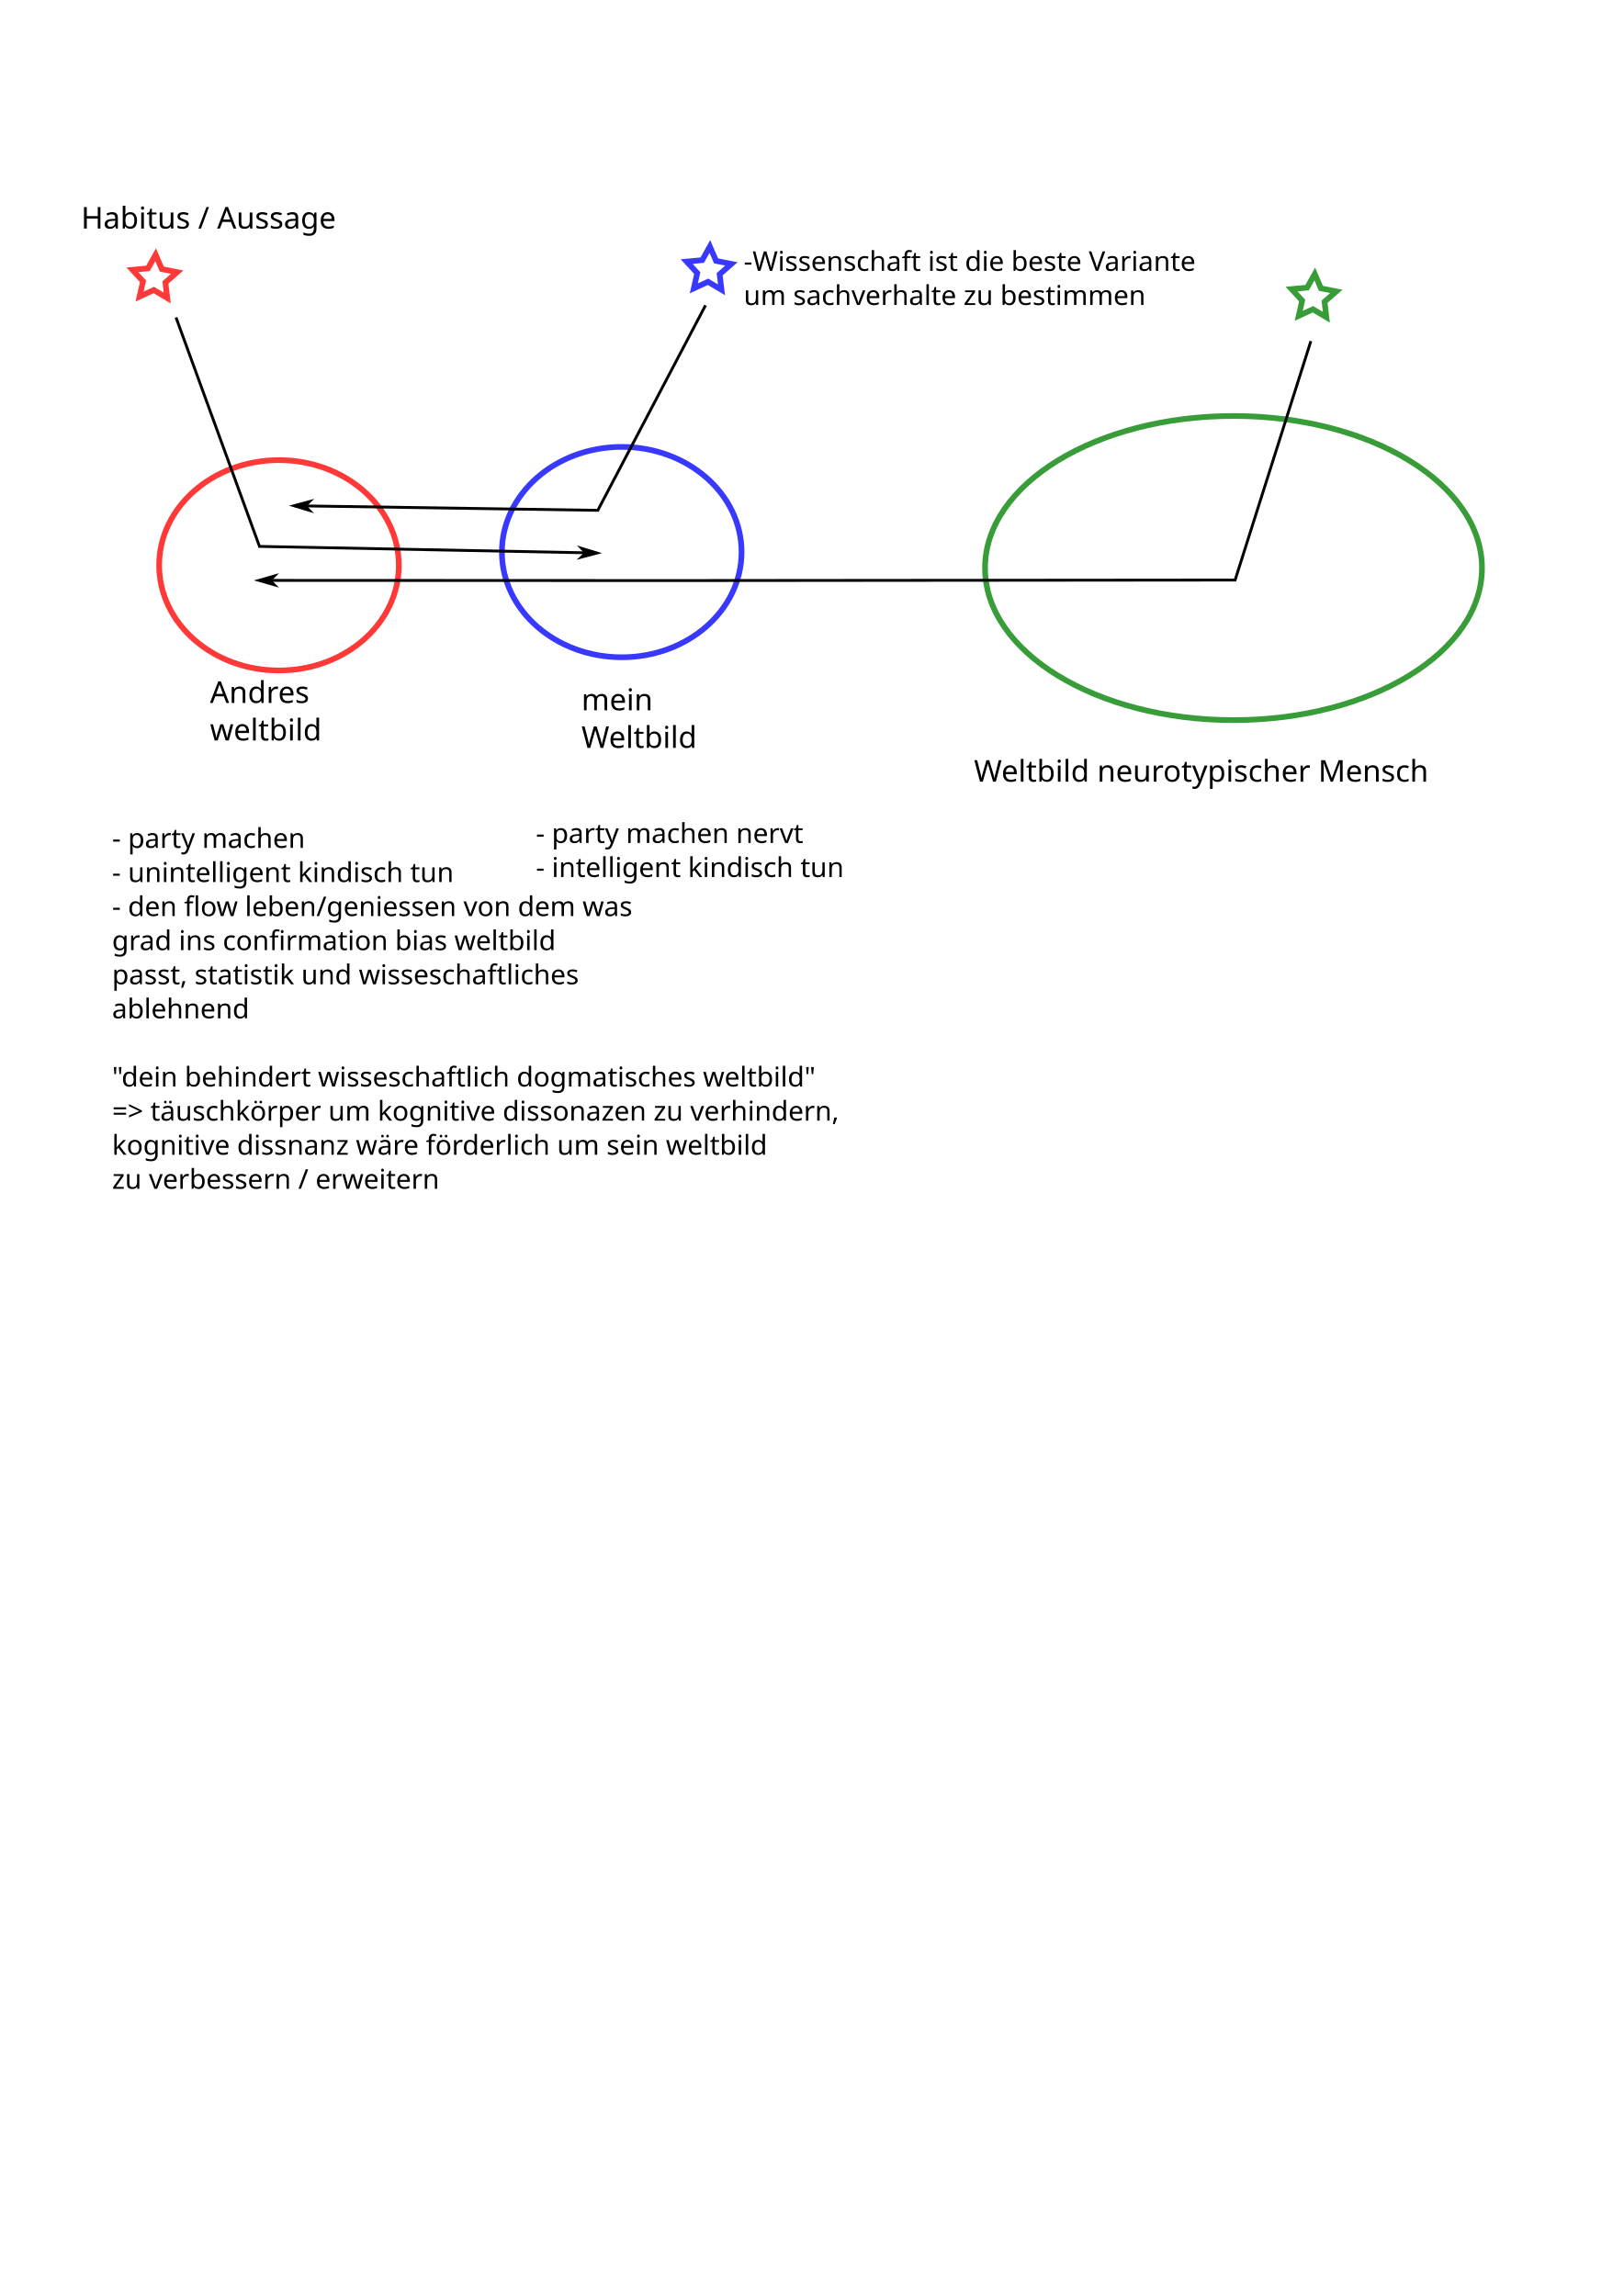
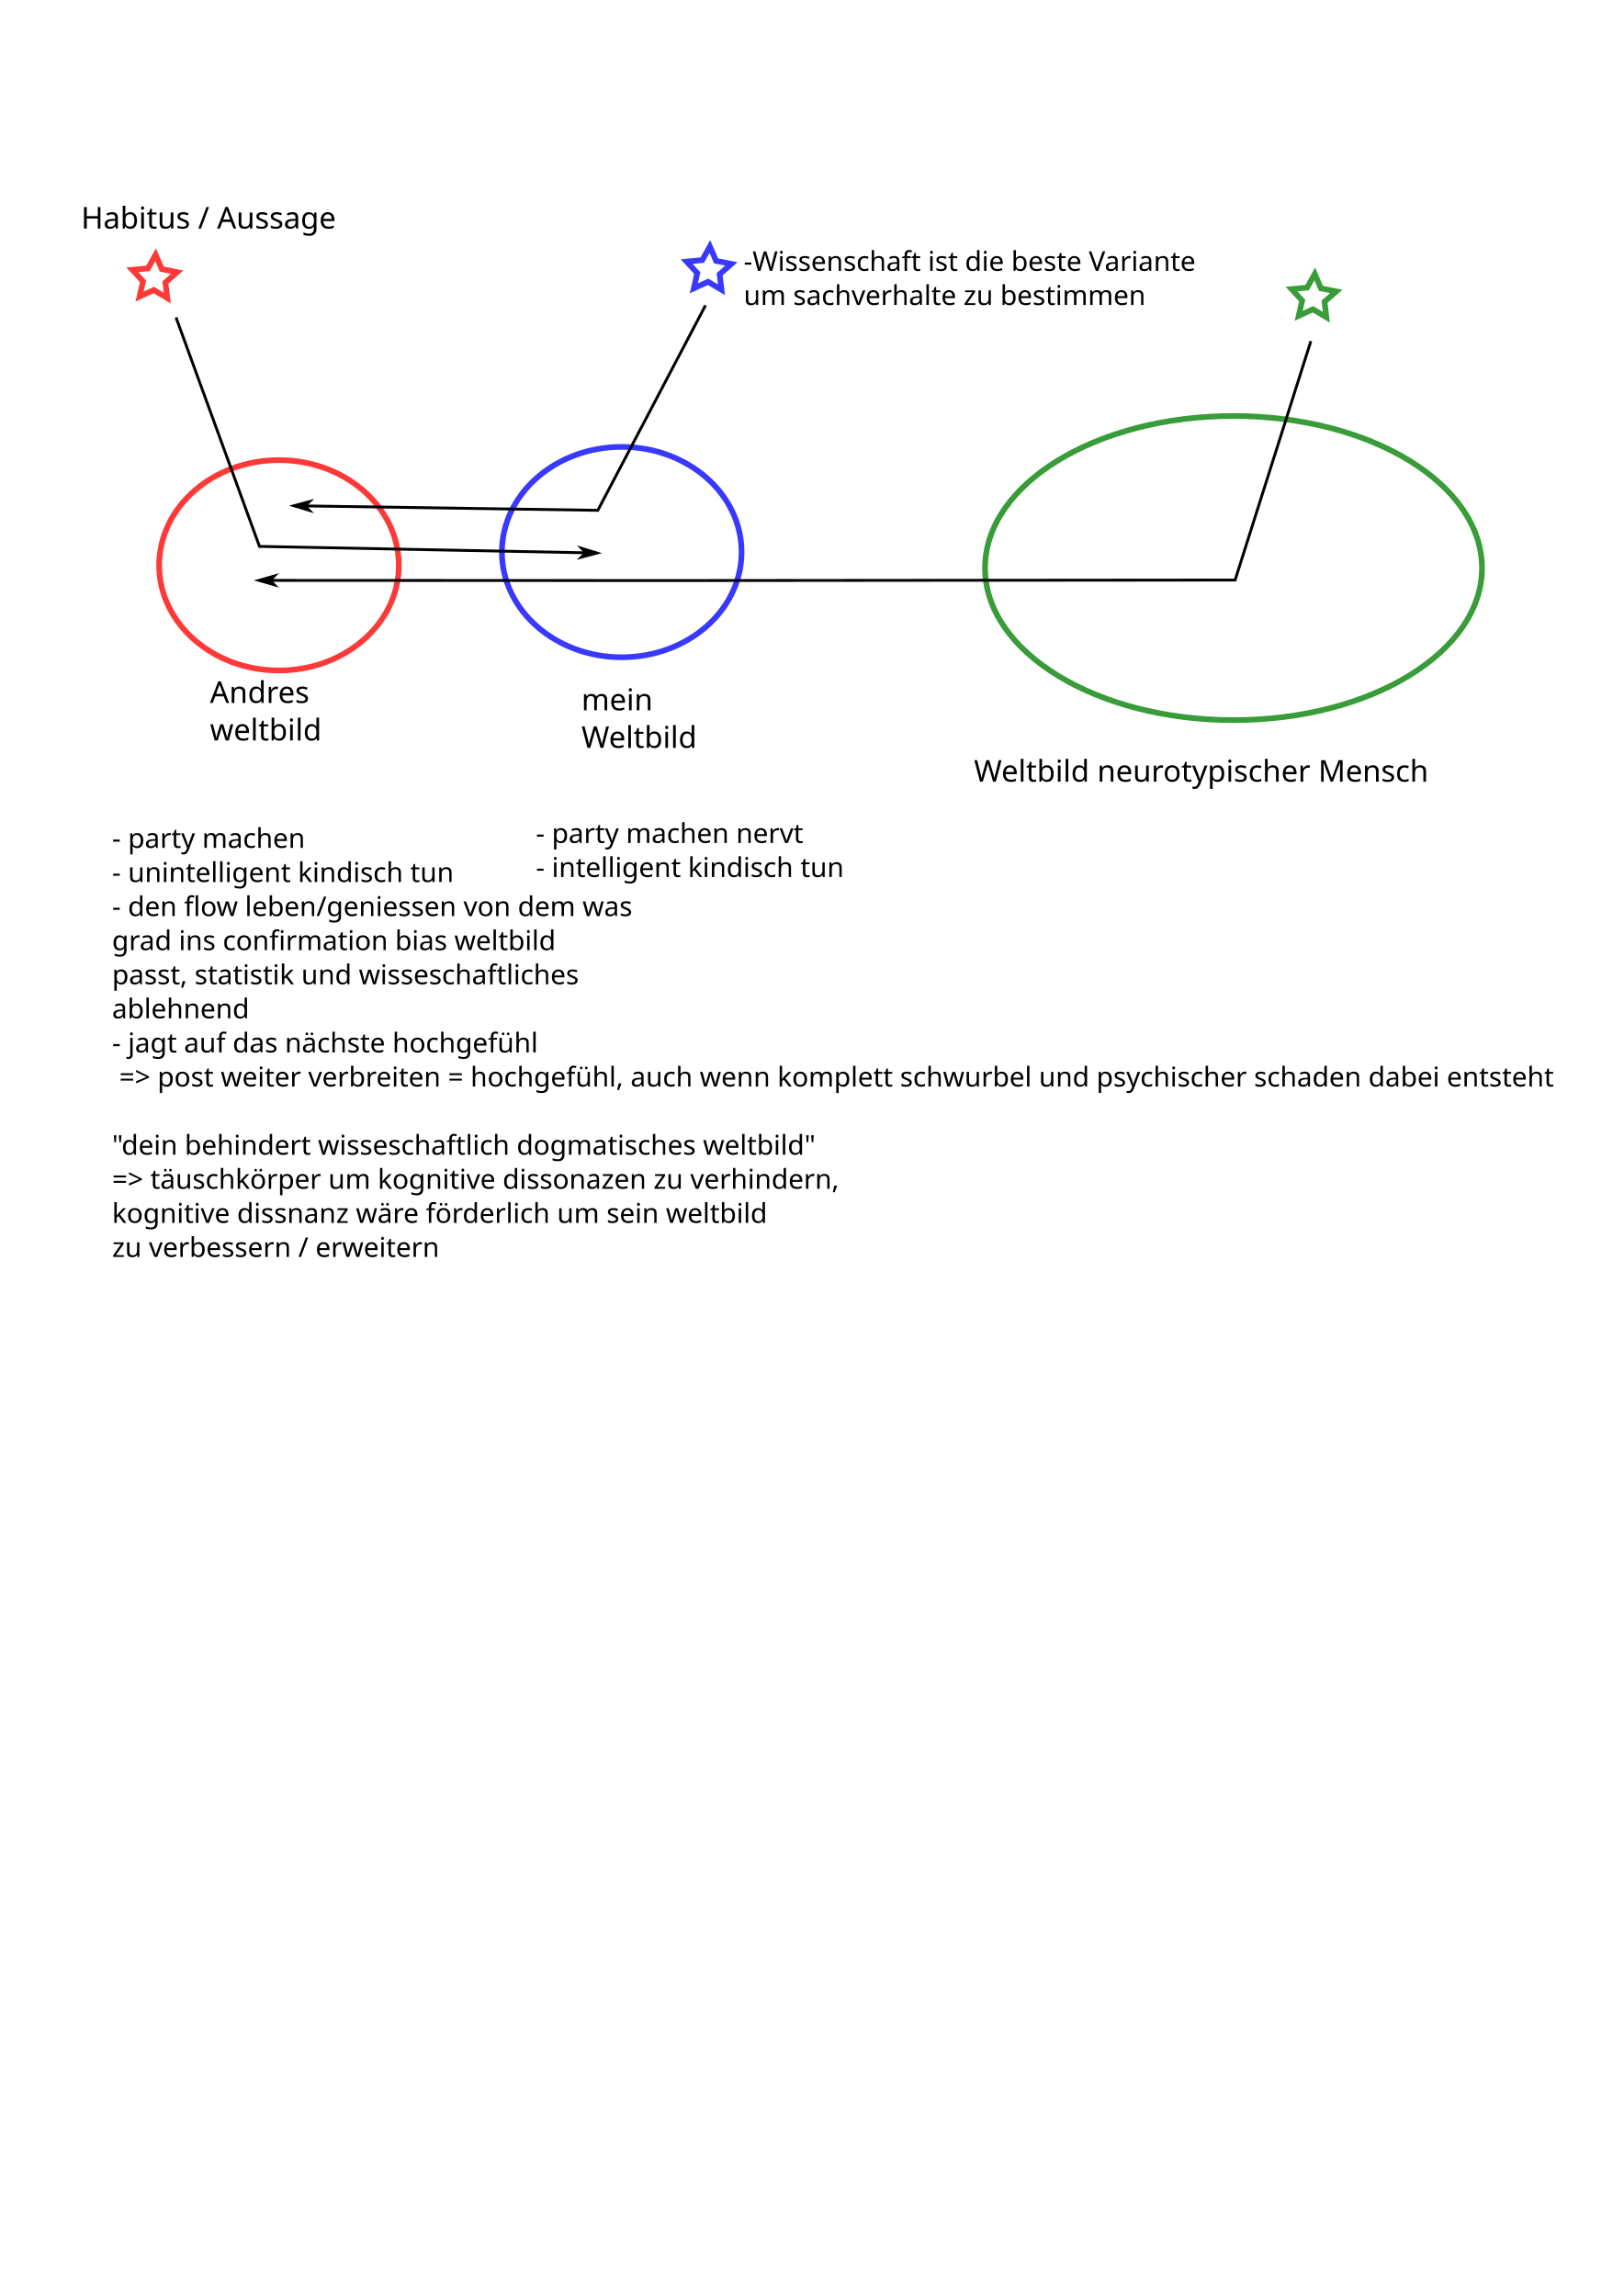
<svg xmlns="http://www.w3.org/2000/svg" width="210mm" height="297mm" viewBox="0 0 210 297" version="1.1" id="svg5">
  <defs id="defs2">
    <marker style="overflow:visible;" id="Arrow1Mend" refX="0.0" refY="0.0" orient="auto">
      <path transform="scale(0.4) rotate(180) translate(10,0)" style="fill-rule:evenodd;fill:context-stroke;stroke:context-stroke;stroke-width:1.0pt;" d="M 0.0,0.0 L 5.0,-5.0 L -12.5,0.0 L 5.0,5.0 L 0.0,0.0 z " id="path1626" />
    </marker>
  </defs>
  <g id="layer1">
    <path style="opacity:0.78;fill:none;stroke:#ff0000;stroke-width:7.559;stroke-linecap:round" id="path846" d="m 151.81,223.394 -17.908,-10.634 -18.913,8.724 4.58,-20.318 -14.141,-15.291 20.739,-1.923 10.173,-18.174 8.237,19.13 20.428,4.059 -15.648,13.746 z" transform="matrix(0.09718765,0,0,0.09718765,6.877069,16.83701)" />
    <path style="opacity:0.78;fill:none;stroke:#0000ff;stroke-width:7.559;stroke-linecap:round" id="path846-3" transform="matrix(0.09718765,0,0,0.09718765,78.55996,15.77254)" d="m 151.81,223.394 -17.908,-10.634 -18.913,8.724 4.58,-20.318 -14.141,-15.291 20.739,-1.923 10.173,-18.174 8.237,19.13 20.428,4.059 -15.648,13.746 z" />
    <path style="opacity:0.78;fill:none;stroke:#008000;stroke-width:7.559;stroke-linecap:round" id="path846-3-7" transform="matrix(0.09718765,0,0,0.09718765,156.7934,19.32861)" d="m 151.81,223.394 -17.908,-10.634 -18.913,8.724 4.58,-20.318 -14.141,-15.291 20.739,-1.923 10.173,-18.174 8.237,19.13 20.428,4.059 -15.648,13.746 z" />
    <ellipse style="opacity:0.78;fill:none;stroke:#ff0000;stroke-width:0.735;stroke-linecap:round" id="path870" cx="36.082" cy="73.124" rx="15.498" ry="13.606" />
    <ellipse style="opacity:0.78;fill:none;stroke:#0000ff;stroke-width:0.735;stroke-linecap:round" id="ellipse872" cx="80.411" cy="71.414" rx="15.498" ry="13.606" />
    <ellipse style="opacity:0.78;fill:none;stroke:#008000;stroke-width:0.735;stroke-linecap:round" id="ellipse872-6" ry="19.671" rx="32.136" cy="73.48" cx="159.534" />
    <path style="fill:none;stroke:#000000;stroke-width:0.367;stroke-linecap:butt;stroke-linejoin:miter;stroke-miterlimit:4;stroke-dasharray:none;stroke-opacity:1;marker-end:url(#Arrow1Mend)" d="m 22.765,41.065 10.795,29.616 43.575,0.854" id="path1005" />
    <text xml:space="preserve" style="font-style:normal;font-weight:normal;font-size:3.887px;line-height:1.25;font-family:sans-serif;letter-spacing:0px;word-spacing:0px;fill:#000000;fill-opacity:1;stroke:none;stroke-width:0.097" x="10.488" y="29.566" id="text1111">
      <tspan id="tspan1109" style="stroke-width:0.097" x="10.488" y="29.566">Habitus / Aussage</tspan>
    </text>
    <text xml:space="preserve" style="font-style:normal;font-weight:normal;font-size:3.887px;line-height:1.25;font-family:sans-serif;letter-spacing:0px;word-spacing:0px;fill:#000000;fill-opacity:1;stroke:none;stroke-width:0.097" x="27.153" y="90.927" id="text2635">
      <tspan id="tspan2633" style="stroke-width:0.097" x="27.153" y="90.927">Andres</tspan>
      <tspan style="stroke-width:0.097" x="27.153" y="95.786" id="tspan6267">weltbild</tspan>
    </text>
    <text xml:space="preserve" style="font-style:normal;font-weight:normal;font-size:3.887px;line-height:1.25;font-family:sans-serif;letter-spacing:0px;word-spacing:0px;fill:#000000;fill-opacity:1;stroke:none;stroke-width:0.097" x="75.2" y="91.883" id="text4639">
      <tspan style="stroke-width:0.097" x="75.2" y="91.883" id="tspan7793">mein</tspan>
      <tspan style="stroke-width:0.097" x="75.2" y="96.742" id="tspan7797">Weltbild</tspan>
    </text>
    <path style="fill:none;stroke:#000000;stroke-width:0.367;stroke-linecap:butt;stroke-linejoin:miter;stroke-miterlimit:4;stroke-dasharray:none;stroke-opacity:1;marker-end:url(#Arrow1Mend)" d="M 91.245,39.497 77.318,66.014 38.092,65.422" id="path5785" />
    <text xml:space="preserve" style="font-style:normal;font-weight:normal;font-size:3.887px;line-height:1.25;font-family:sans-serif;letter-spacing:0px;word-spacing:0px;fill:#000000;fill-opacity:1;stroke:none;stroke-width:0.097" x="125.968" y="101.112" id="text9378">
      <tspan id="tspan9376" style="stroke-width:0.097" x="125.968" y="101.112">Weltbild neurotypischer Mensch</tspan>
    </text>
    <path style="fill:none;stroke:#000000;stroke-width:0.367;stroke-linecap:butt;stroke-linejoin:miter;stroke-miterlimit:4;stroke-dasharray:none;stroke-opacity:1;marker-end:url(#Arrow1Mend)" d="m 169.539,44.126 -9.798,30.907 -72.658,0.066 -53.53,-0.022" id="path11162" />
    <text xml:space="preserve" style="font-style:normal;font-weight:normal;font-size:3.528px;line-height:1.25;font-family:sans-serif;letter-spacing:0px;word-spacing:0px;fill:#000000;fill-opacity:1;stroke:none;stroke-width:0.265" x="14.494" y="109.68" id="text14484">
      <tspan id="tspan14482" style="font-size:3.528px;stroke-width:0.265" x="14.494" y="109.68">- party machen</tspan>
      <tspan style="font-size:3.528px;stroke-width:0.265" x="14.494" y="114.09" id="tspan17692">- unintelligent kindisch tun</tspan>
      <tspan style="font-size:3.528px;stroke-width:0.265" x="14.494" y="118.5" id="tspan24658">- den flow leben/geniessen von dem was</tspan>
      <tspan style="font-size:3.528px;stroke-width:0.265" x="14.494" y="122.909" id="tspan24660">grad ins confirmation bias weltbild</tspan>
      <tspan style="font-size:3.528px;stroke-width:0.265" x="14.494" y="127.319" id="tspan24662">passt, statistik und wisseschaftliches</tspan>
      <tspan style="font-size:3.528px;stroke-width:0.265" x="14.494" y="131.729" id="tspan24664">ablehnend</tspan>
-       <tspan style="font-size:3.528px;stroke-width:0.265" x="14.494" y="136.138" id="tspan38392" />
-       <tspan style="font-size:3.528px;stroke-width:0.265" x="14.494" y="140.548" id="tspan38394">"dein behindert wisseschaftlich dogmatisches weltbild" </tspan>
-       <tspan style="font-size:3.528px;stroke-width:0.265" x="14.494" y="144.958" id="tspan38398">=&gt; täuschkörper um kognitive dissonazen zu verhindern,</tspan>
-       <tspan style="font-size:3.528px;stroke-width:0.265" x="14.494" y="149.368" id="tspan38402">kognitive dissnanz wäre förderlich um sein weltbild</tspan>
-       <tspan style="font-size:3.528px;stroke-width:0.265" x="14.494" y="153.777" id="tspan38404">zu verbessern / erweitern</tspan>
+       <tspan style="font-size:3.528px;stroke-width:0.265" x="14.494" y="136.138" id="tspan57333">- jagt auf das nächste hochgefühl</tspan>
+       <tspan style="font-size:3.528px;stroke-width:0.265" x="14.494" y="140.548" id="tspan65039"> =&gt; post weiter verbreiten = hochgefühl, auch wenn komplett schwurbel und psychischer schaden dabei entsteht</tspan>
+       <tspan style="font-size:3.528px;stroke-width:0.265" x="14.494" y="144.958" id="tspan38392" />
+       <tspan style="font-size:3.528px;stroke-width:0.265" x="14.494" y="149.368" id="tspan38394">"dein behindert wisseschaftlich dogmatisches weltbild" </tspan>
+       <tspan style="font-size:3.528px;stroke-width:0.265" x="14.494" y="153.777" id="tspan38398">=&gt; täuschkörper um kognitive dissonazen zu verhindern,</tspan>
+       <tspan style="font-size:3.528px;stroke-width:0.265" x="14.494" y="158.187" id="tspan38402">kognitive dissnanz wäre förderlich um sein weltbild</tspan>
+       <tspan style="font-size:3.528px;stroke-width:0.265" x="14.494" y="162.597" id="tspan38404">zu verbessern / erweitern</tspan>
    </text>
    <text xml:space="preserve" style="font-style:normal;font-weight:normal;font-size:3.528px;line-height:1.25;font-family:sans-serif;letter-spacing:0px;word-spacing:0px;fill:#000000;fill-opacity:1;stroke:none;stroke-width:0.265" x="69.307" y="109.037" id="text14484-5">
      <tspan id="tspan14482-3" style="font-size:3.528px;stroke-width:0.265" x="69.307" y="109.037">- party machen nervt</tspan>
      <tspan style="font-size:3.528px;stroke-width:0.265" x="69.307" y="113.447" id="tspan17692-5">- intelligent kindisch tun</tspan>
    </text>
    <text xml:space="preserve" style="font-style:normal;font-weight:normal;font-size:3.528px;line-height:1.25;font-family:sans-serif;letter-spacing:0px;word-spacing:0px;fill:#000000;fill-opacity:1;stroke:none;stroke-width:0.265" x="96.182" y="35.041" id="text54884">
      <tspan id="tspan54882" style="font-size:3.528px;stroke-width:0.265" x="96.182" y="35.041">-Wissenschaft ist die beste Variante</tspan>
      <tspan style="font-size:3.528px;stroke-width:0.265" x="96.182" y="39.451" id="tspan56548">um sachverhalte zu bestimmen</tspan>
    </text>
  </g>
</svg>
